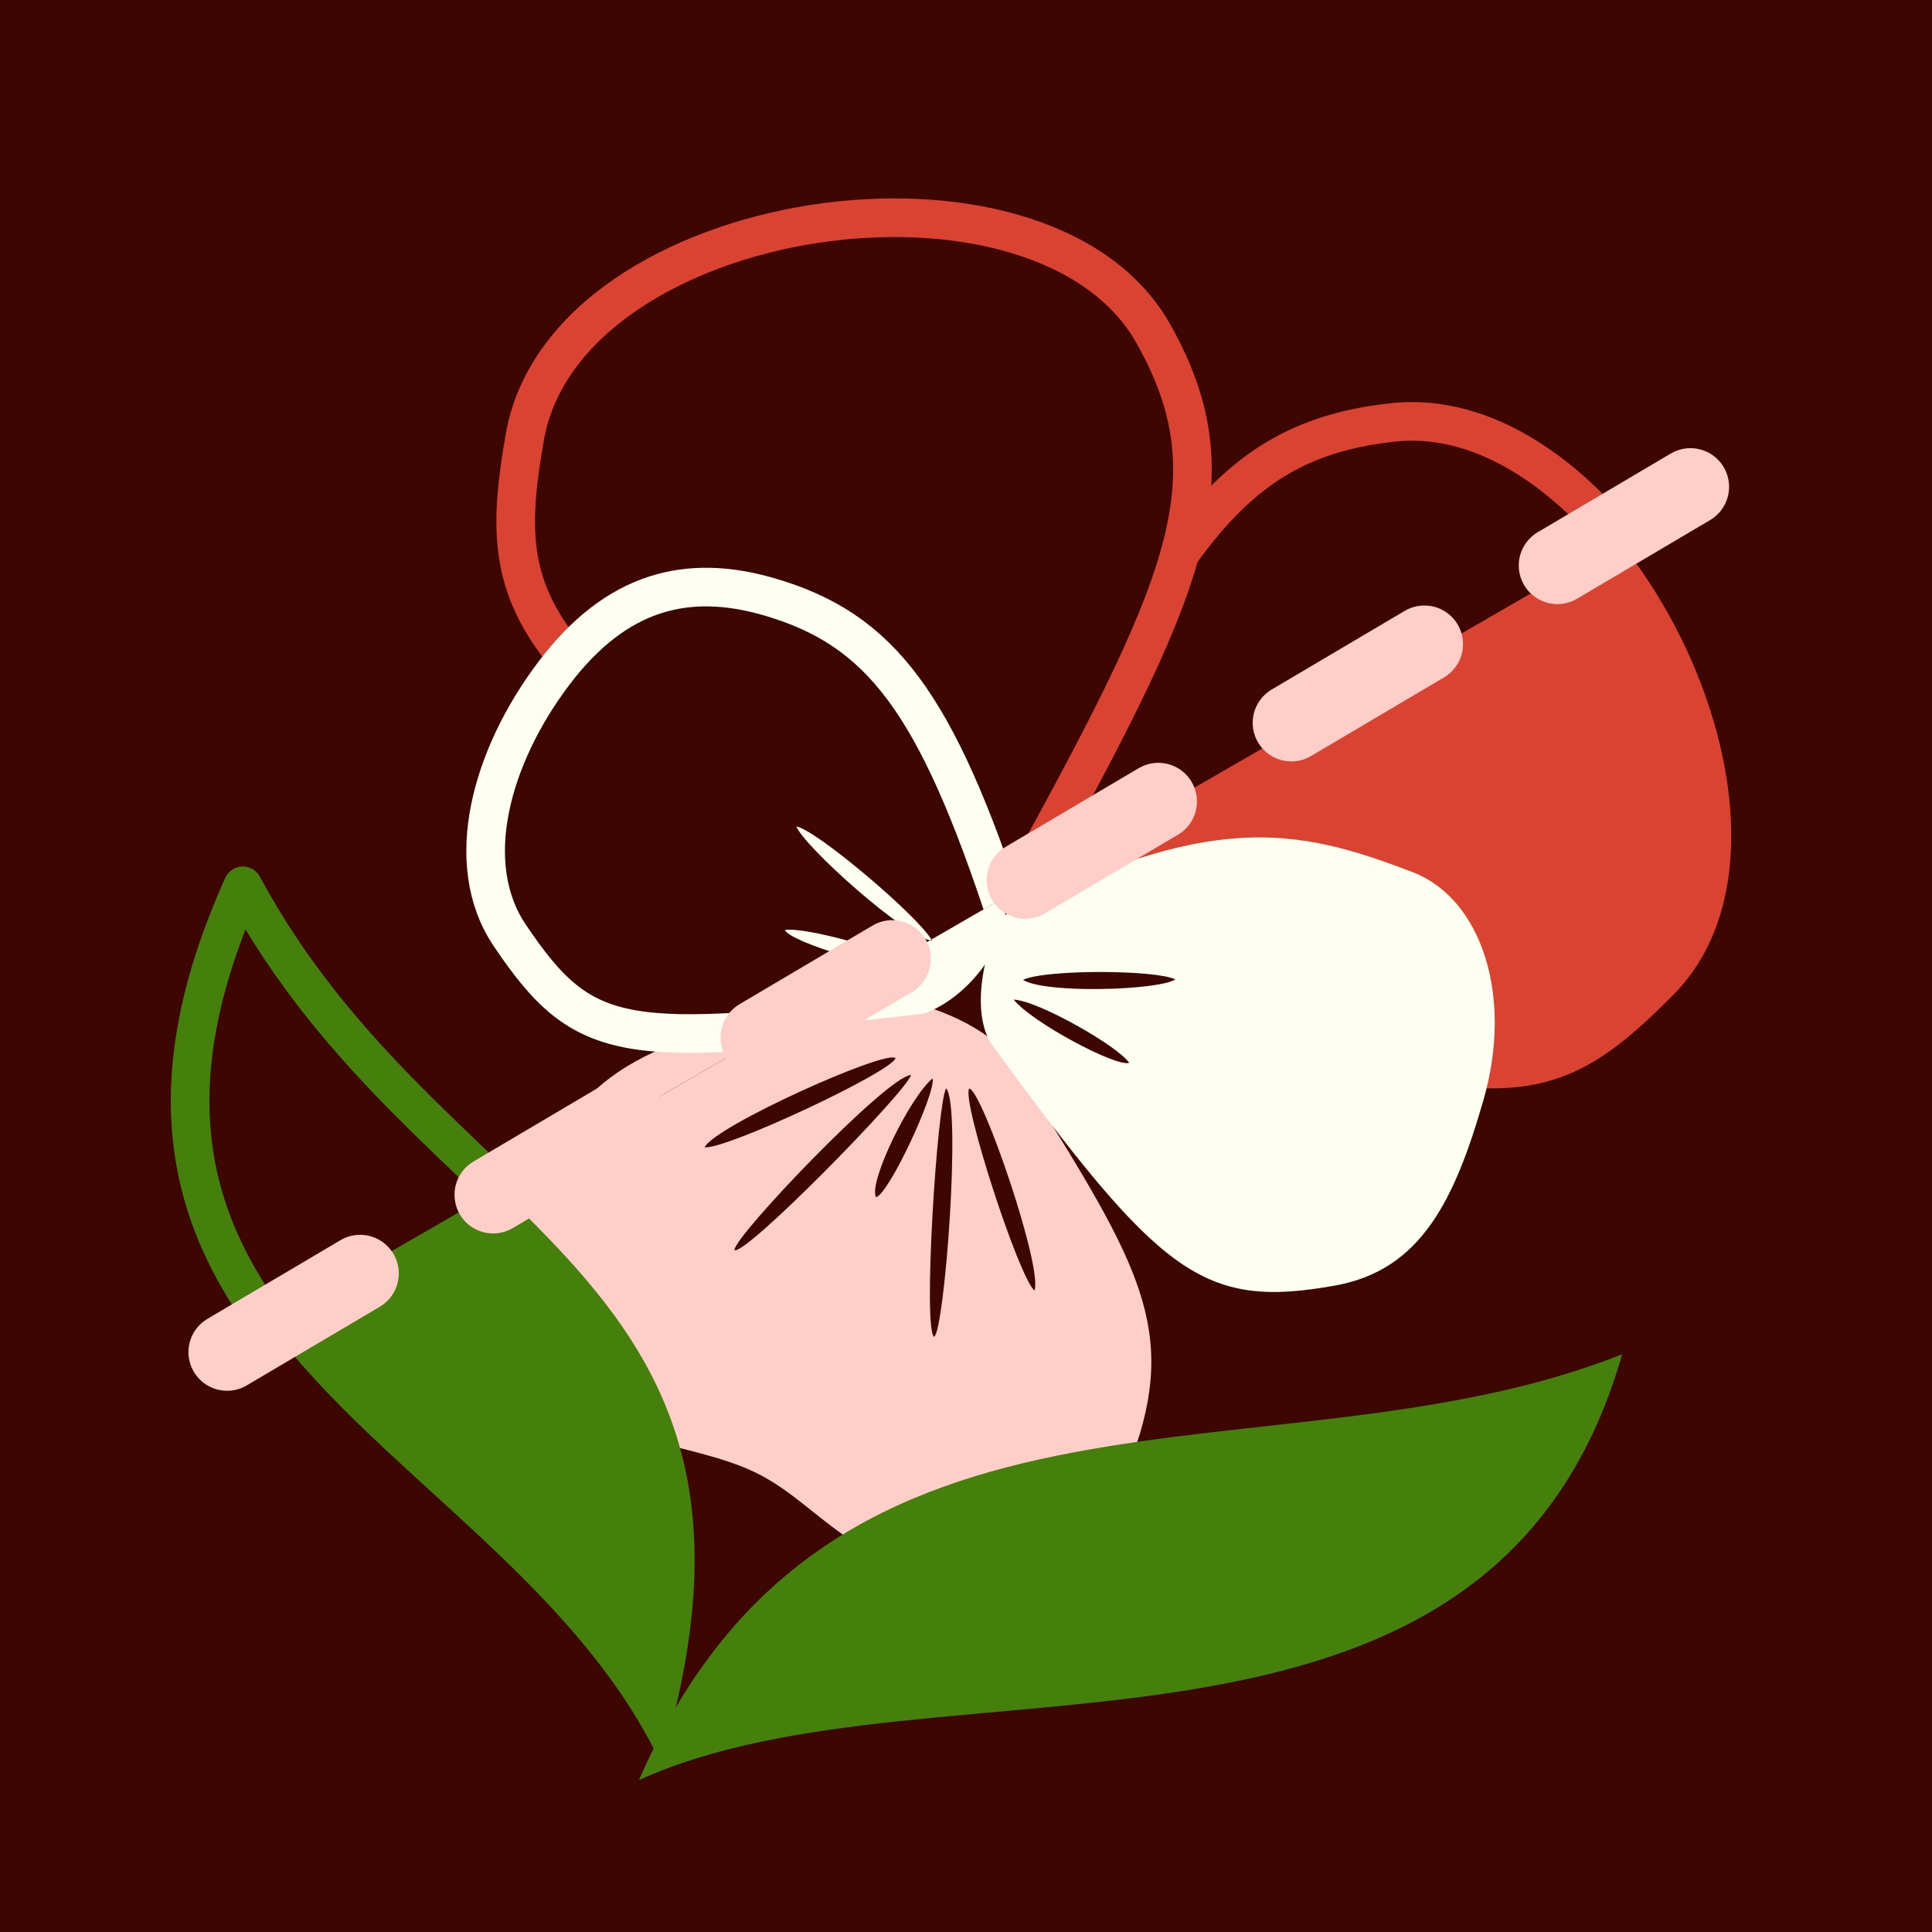
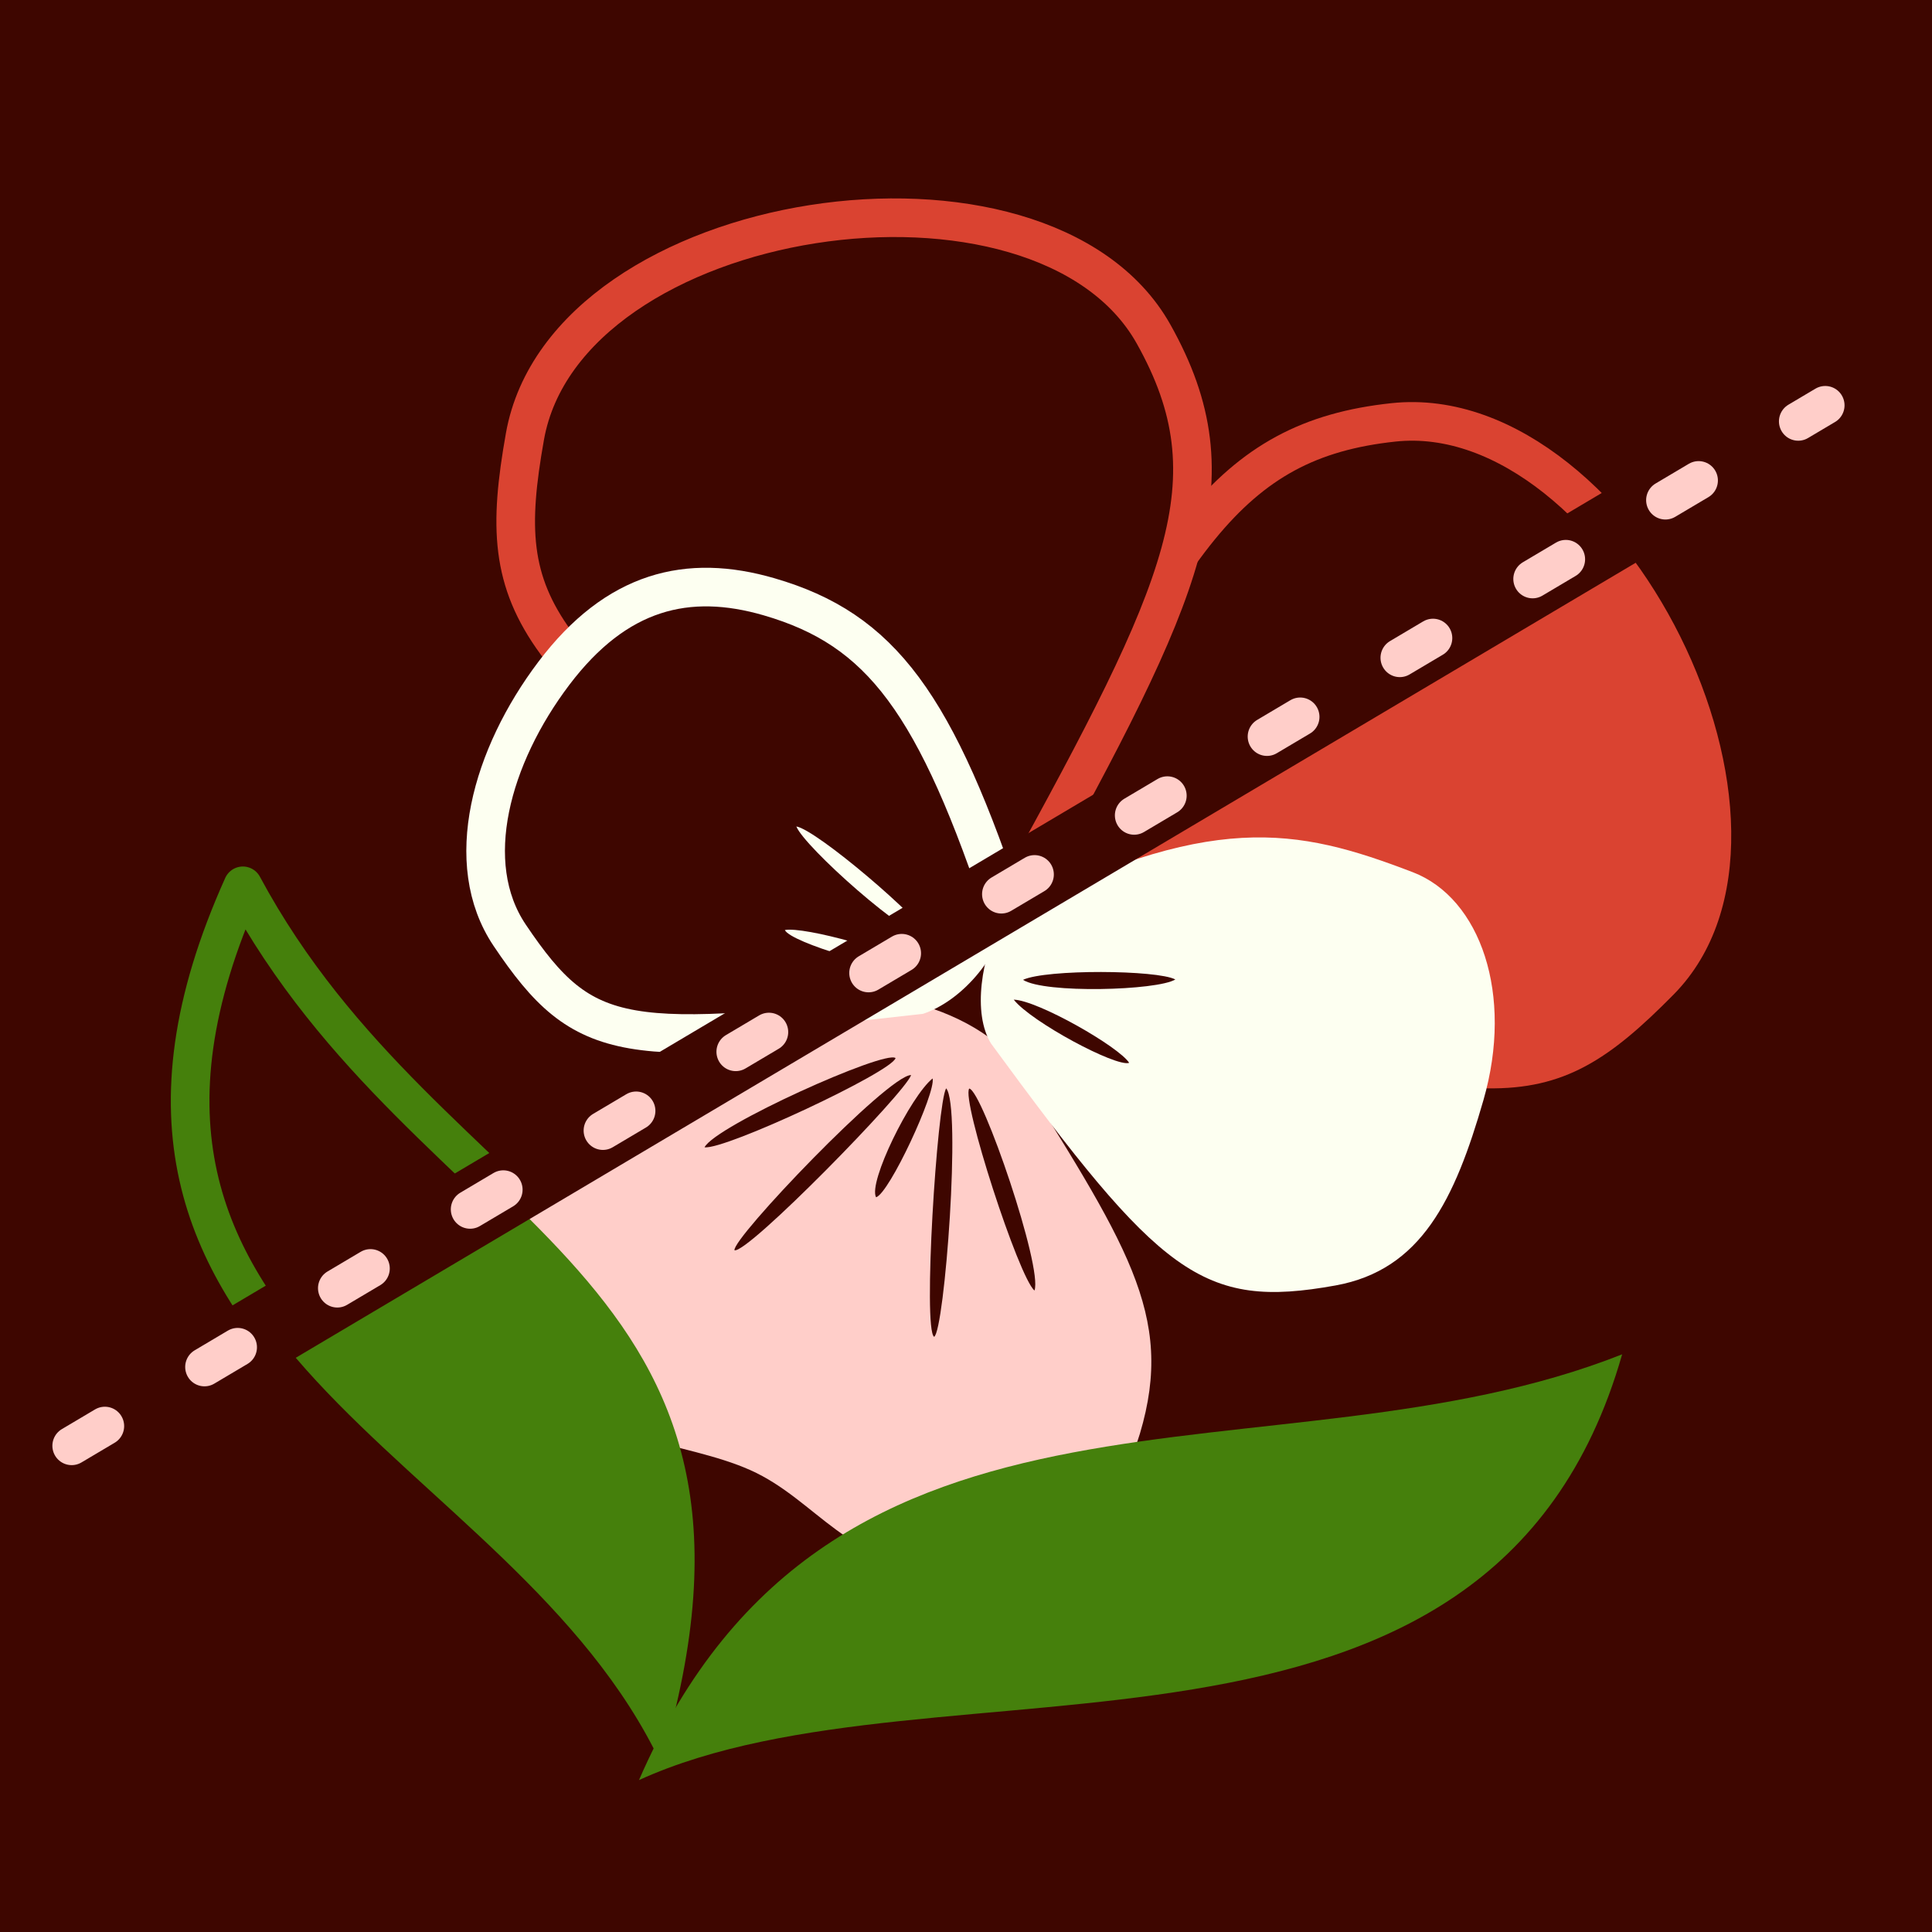
<svg xmlns="http://www.w3.org/2000/svg" id="svg8" version="1.1" viewBox="0 0 26.458 26.458" height="100" width="100">
  <defs id="defs2">
    <clipPath clipPathUnits="userSpaceOnUse" id="clipPath1216">
      <rect style="color:#000000;overflow:visible;fill:#000000;fill-opacity:1;stroke-width:0.233px;-inkscape-stroke:none;stop-color:#000000" id="rect1218" width="60.475" height="40.916" x="-144.971" y="246.959" transform="rotate(-30)" />
    </clipPath>
    <clipPath clipPathUnits="userSpaceOnUse" id="clipPath5846">
      <rect style="color:#000000;overflow:visible;fill:#000000;fill-opacity:1;stroke-width:0.233px;-inkscape-stroke:none;stop-color:#000000" id="rect5848" width="60.475" height="40.916" x="-144.971" y="206.043" transform="rotate(-30)" />
    </clipPath>
  </defs>
  <g transform="matrix(0.4999998,0,0,0.4999998,1.2230884e-5,-122.0416)" id="layer1">
    <rect y="244.083" x="-2.4613956e-07" height="52.917" width="52.917" id="rect864" style="color:#000000;clip-rule:nonzero;display:inline;overflow:visible;visibility:visible;opacity:1;isolation:auto;mix-blend-mode:normal;color-interpolation:sRGB;color-interpolation-filters:linearRGB;solid-color:#000000;solid-opacity:1;vector-effect:none;fill:#3e0600;fill-opacity:1;fill-rule:nonzero;stroke:none;stroke-width:0.794;stroke-linecap:round;stroke-linejoin:round;stroke-miterlimit:4;stroke-dasharray:none;stroke-dashoffset:0;stroke-opacity:1;paint-order:normal;color-rendering:auto;image-rendering:auto;shape-rendering:auto;text-rendering:auto;enable-background:accumulate" />
    <g transform="translate(2.400053,-2.004522)" id="g1156" clip-path="url(#clipPath5846)">
      <g id="g1114" transform="matrix(1.766398,0.7863275,-0.7863275,1.766398,196.7343,-251.1288)" style="stroke-width:0.517">
        <path id="path815-5-9" d="M 28.582,281.901 C 28.737,277.118 28.898,275.447 30.96,274.253 32.358,273.444 34.379,274.114 35.906,275.375 37.432,276.636 38.464,278.487 37.881,280.042 36.971,282.465 36.243,282.632 30.555,283.32 29.863,283.225 28.884,282.493 28.582,281.901 Z" style="color:#000000;clip-rule:nonzero;display:inline;overflow:visible;visibility:visible;opacity:1;isolation:auto;mix-blend-mode:normal;color-interpolation:sRGB;color-interpolation-filters:linearRGB;solid-color:#000000;solid-opacity:1;fill:none;fill-opacity:1;fill-rule:nonzero;stroke:#da4331;stroke-width:0.547;stroke-linecap:round;stroke-linejoin:round;stroke-miterlimit:4;stroke-dasharray:none;stroke-dashoffset:0;stroke-opacity:1;paint-order:normal;color-rendering:auto;image-rendering:auto;shape-rendering:auto;text-rendering:auto;enable-background:accumulate" />
        <path id="path815-5" d="M 28.82,282.364 C 29.221,277.597 29.255,275.918 27.345,274.493 26.05,273.527 23.965,273.958 22.302,275.034 20.64,276.109 19.401,277.829 19.8,279.44 20.422,281.953 21.126,282.202 26.696,283.546 27.395,283.531 28.452,282.917 28.82,282.364 Z" style="color:#000000;clip-rule:nonzero;display:inline;overflow:visible;visibility:visible;opacity:1;isolation:auto;mix-blend-mode:normal;color-interpolation:sRGB;color-interpolation-filters:linearRGB;solid-color:#000000;solid-opacity:1;fill:#3e0600;fill-opacity:1;fill-rule:nonzero;stroke:#da4331;stroke-width:0.547;stroke-linecap:round;stroke-linejoin:round;stroke-miterlimit:4;stroke-dasharray:none;stroke-dashoffset:0;stroke-opacity:1;paint-order:normal;color-rendering:auto;image-rendering:auto;shape-rendering:auto;text-rendering:auto;enable-background:accumulate" />
        <g id="g1039" style="stroke-width:0.517">
-           <path style="color:#000000;clip-rule:nonzero;display:inline;overflow:visible;visibility:visible;opacity:1;isolation:auto;mix-blend-mode:normal;color-interpolation:sRGB;color-interpolation-filters:linearRGB;solid-color:#000000;solid-opacity:1;vector-effect:none;fill:#ffcec9;fill-opacity:1;fill-rule:nonzero;stroke:none;stroke-width:0.411;stroke-linecap:round;stroke-linejoin:round;stroke-miterlimit:4;stroke-dasharray:none;stroke-dashoffset:0;stroke-opacity:1;paint-order:normal;color-rendering:auto;image-rendering:auto;shape-rendering:auto;text-rendering:auto;enable-background:accumulate" d="M 27.667,284.65 C 25.037,286.328 24.376,287 24.149,288.755 23.995,289.945 24.089,290.807 25.39,291.492 26.507,292.079 27.634,291.518 28.671,291.518 29.707,291.518 30.531,292.221 31.647,291.634 32.949,290.949 33.657,289.992 33.503,288.802 33.276,287.047 32.237,286.428 29.607,284.65 29.067,284.416 28.225,284.439 27.667,284.65 Z" id="path815-5-73-2-5" />
          <g id="g1030" style="stroke-width:0.517">
            <path id="path942" d="M 28.774,285.399 C 28.899,285.567 28.876,287.131 28.727,287.263 28.536,287.116 28.59,285.759 28.774,285.399 Z" style="color:#000000;clip-rule:nonzero;display:inline;overflow:visible;visibility:visible;opacity:1;isolation:auto;mix-blend-mode:normal;color-interpolation:sRGB;color-interpolation-filters:linearRGB;solid-color:#000000;solid-opacity:1;vector-effect:none;fill:#3e0600;fill-opacity:1;fill-rule:nonzero;stroke:none;stroke-width:0.411;stroke-linecap:round;stroke-linejoin:round;stroke-miterlimit:4;stroke-dasharray:none;stroke-dashoffset:0;stroke-opacity:1;paint-order:normal;color-rendering:auto;image-rendering:auto;shape-rendering:auto;text-rendering:auto;enable-background:accumulate" />
            <path id="path942-7" d="M 28.476,285.479 C 28.506,285.729 27.392,288.733 27.2,288.764 27.099,288.63 28.176,285.616 28.476,285.479 Z" style="color:#000000;clip-rule:nonzero;display:inline;overflow:visible;visibility:visible;opacity:1;isolation:auto;mix-blend-mode:normal;color-interpolation:sRGB;color-interpolation-filters:linearRGB;solid-color:#000000;solid-opacity:1;vector-effect:none;fill:#3e0600;fill-opacity:1;fill-rule:nonzero;stroke:none;stroke-width:0.411;stroke-linecap:round;stroke-linejoin:round;stroke-miterlimit:4;stroke-dasharray:none;stroke-dashoffset:0;stroke-opacity:1;paint-order:normal;color-rendering:auto;image-rendering:auto;shape-rendering:auto;text-rendering:auto;enable-background:accumulate" />
            <path id="path942-7-9" d="M 28.177,285.349 C 28.214,285.543 26.499,287.524 26.219,287.604 26.239,287.261 27.995,285.3 28.177,285.349 Z" style="color:#000000;clip-rule:nonzero;display:inline;overflow:visible;visibility:visible;opacity:1;isolation:auto;mix-blend-mode:normal;color-interpolation:sRGB;color-interpolation-filters:linearRGB;solid-color:#000000;solid-opacity:1;vector-effect:none;fill:#3e0600;fill-opacity:1;fill-rule:nonzero;stroke:none;stroke-width:0.411;stroke-linecap:round;stroke-linejoin:round;stroke-miterlimit:4;stroke-dasharray:none;stroke-dashoffset:0;stroke-opacity:1;paint-order:normal;color-rendering:auto;image-rendering:auto;shape-rendering:auto;text-rendering:auto;enable-background:accumulate" />
            <path id="path942-7-0" d="M 29.006,285.449 C 28.977,285.699 30.091,288.703 30.282,288.734 30.383,288.6 29.307,285.586 29.006,285.449 Z" style="color:#000000;clip-rule:nonzero;display:inline;overflow:visible;visibility:visible;opacity:1;isolation:auto;mix-blend-mode:normal;color-interpolation:sRGB;color-interpolation-filters:linearRGB;solid-color:#000000;solid-opacity:1;vector-effect:none;fill:#3e0600;fill-opacity:1;fill-rule:nonzero;stroke:none;stroke-width:0.411;stroke-linecap:round;stroke-linejoin:round;stroke-miterlimit:4;stroke-dasharray:none;stroke-dashoffset:0;stroke-opacity:1;paint-order:normal;color-rendering:auto;image-rendering:auto;shape-rendering:auto;text-rendering:auto;enable-background:accumulate" />
            <path id="path942-7-9-3" d="M 29.306,285.319 C 29.268,285.513 31.034,287.477 31.314,287.557 31.293,287.214 29.488,285.269 29.306,285.319 Z" style="color:#000000;clip-rule:nonzero;display:inline;overflow:visible;visibility:visible;opacity:1;isolation:auto;mix-blend-mode:normal;color-interpolation:sRGB;color-interpolation-filters:linearRGB;solid-color:#000000;solid-opacity:1;vector-effect:none;fill:#3e0600;fill-opacity:1;fill-rule:nonzero;stroke:none;stroke-width:0.411;stroke-linecap:round;stroke-linejoin:round;stroke-miterlimit:4;stroke-dasharray:none;stroke-dashoffset:0;stroke-opacity:1;paint-order:normal;color-rendering:auto;image-rendering:auto;shape-rendering:auto;text-rendering:auto;enable-background:accumulate" />
          </g>
        </g>
        <g id="g1082" style="stroke-width:0.517">
          <path style="color:#000000;clip-rule:nonzero;display:inline;overflow:visible;visibility:visible;opacity:1;isolation:auto;mix-blend-mode:normal;color-interpolation:sRGB;color-interpolation-filters:linearRGB;solid-color:#000000;solid-opacity:1;vector-effect:none;fill:#fdfff1;fill-opacity:1;fill-rule:nonzero;stroke:none;stroke-width:0.411;stroke-linecap:round;stroke-linejoin:round;stroke-miterlimit:4;stroke-dasharray:none;stroke-dashoffset:0;stroke-opacity:1;paint-order:normal;color-rendering:auto;image-rendering:auto;shape-rendering:auto;text-rendering:auto;enable-background:accumulate" d="M 28.74,282.906 C 30.834,280.329 32.031,280.058 33.799,279.964 34.827,279.91 35.812,280.966 36.027,282.504 36.23,283.961 36.2,285.063 35.181,285.757 33.592,286.839 32.854,286.629 29.331,284.612 28.913,284.33 28.705,283.55 28.74,282.906 Z" id="path815-5-73-2" />
          <g id="g1076" style="stroke-width:0.517">
            <path id="path942-5" d="M 29.37,283.912 C 29.687,283.783 31,283.915 31.228,284.065 31.084,284.198 29.723,284.099 29.37,283.912 Z" style="color:#000000;clip-rule:nonzero;display:inline;overflow:visible;visibility:visible;opacity:1;isolation:auto;mix-blend-mode:normal;color-interpolation:sRGB;color-interpolation-filters:linearRGB;solid-color:#000000;solid-opacity:1;vector-effect:none;fill:#3e0600;fill-opacity:1;fill-rule:nonzero;stroke:none;stroke-width:0.411;stroke-linecap:round;stroke-linejoin:round;stroke-miterlimit:4;stroke-dasharray:none;stroke-dashoffset:0;stroke-opacity:1;paint-order:normal;color-rendering:auto;image-rendering:auto;shape-rendering:auto;text-rendering:auto;enable-background:accumulate" />
            <path id="path942-5-9" d="M 29.376,283.602 C 29.615,283.329 31.052,282.701 31.345,282.72 31.173,282.969 29.732,283.659 29.376,283.602 Z" style="color:#000000;clip-rule:nonzero;display:inline;overflow:visible;visibility:visible;opacity:1;isolation:auto;mix-blend-mode:normal;color-interpolation:sRGB;color-interpolation-filters:linearRGB;solid-color:#000000;solid-opacity:1;vector-effect:none;fill:#3e0600;fill-opacity:1;fill-rule:nonzero;stroke:none;stroke-width:0.411;stroke-linecap:round;stroke-linejoin:round;stroke-miterlimit:4;stroke-dasharray:none;stroke-dashoffset:0;stroke-opacity:1;paint-order:normal;color-rendering:auto;image-rendering:auto;shape-rendering:auto;text-rendering:auto;enable-background:accumulate" />
          </g>
        </g>
        <g id="g1092" style="stroke-width:0.547;stroke-miterlimit:4;stroke-dasharray:none">
          <path style="color:#000000;clip-rule:nonzero;display:inline;overflow:visible;visibility:visible;opacity:1;isolation:auto;mix-blend-mode:normal;color-interpolation:sRGB;color-interpolation-filters:linearRGB;solid-color:#000000;solid-opacity:1;fill:#3e0600;fill-opacity:1;fill-rule:nonzero;stroke:#fdfff1;stroke-width:0.547;stroke-linecap:round;stroke-linejoin:round;stroke-miterlimit:4;stroke-dasharray:none;stroke-dashoffset:0;stroke-opacity:1;paint-order:normal;color-rendering:auto;image-rendering:auto;shape-rendering:auto;text-rendering:auto;enable-background:accumulate" d="M 28.804,282.891 C 26.653,280.515 25.521,279.884 23.884,280.108 22.695,280.27 21.873,280.904 21.539,282.337 21.206,283.769 21.431,285.327 22.475,285.982 24.104,287.004 24.609,286.774 28.278,284.618 28.698,284.233 28.925,283.48 28.804,282.891 Z" id="path815-5-73" />
          <g id="g1086" style="stroke-width:0.547;stroke-miterlimit:4;stroke-dasharray:none;fill:#fdfff1;fill-opacity:1">
            <path id="path942-5-3" d="M 27.941,284.071 C 27.619,283.954 26.229,284.172 26.007,284.33 26.156,284.458 27.595,284.272 27.941,284.071 Z" style="color:#000000;clip-rule:nonzero;display:inline;overflow:visible;visibility:visible;opacity:1;isolation:auto;mix-blend-mode:normal;color-interpolation:sRGB;color-interpolation-filters:linearRGB;solid-color:#000000;solid-opacity:1;fill:#fdfff1;fill-opacity:1;fill-rule:nonzero;stroke:none;stroke-width:0.547;stroke-linecap:round;stroke-linejoin:round;stroke-miterlimit:4;stroke-dasharray:none;stroke-dashoffset:0;stroke-opacity:1;paint-order:normal;color-rendering:auto;image-rendering:auto;shape-rendering:auto;text-rendering:auto;enable-background:accumulate" />
            <path id="path942-5-9-6" d="M 27.972,283.619 C 27.687,283.393 25.843,282.851 25.559,282.923 25.773,283.137 27.632,283.739 27.972,283.619 Z" style="color:#000000;clip-rule:nonzero;display:inline;overflow:visible;visibility:visible;opacity:1;isolation:auto;mix-blend-mode:normal;color-interpolation:sRGB;color-interpolation-filters:linearRGB;solid-color:#000000;solid-opacity:1;fill:#fdfff1;fill-opacity:1;fill-rule:nonzero;stroke:none;stroke-width:0.547;stroke-linecap:round;stroke-linejoin:round;stroke-miterlimit:4;stroke-dasharray:none;stroke-dashoffset:0;stroke-opacity:1;paint-order:normal;color-rendering:auto;image-rendering:auto;shape-rendering:auto;text-rendering:auto;enable-background:accumulate" />
          </g>
        </g>
      </g>
      <path style="color:#000000;clip-rule:nonzero;display:inline;overflow:visible;visibility:visible;opacity:1;isolation:auto;mix-blend-mode:normal;color-interpolation:sRGB;color-interpolation-filters:linearRGB;solid-color:#000000;solid-opacity:1;vector-effect:none;fill:#45800c;fill-opacity:1;fill-rule:nonzero;stroke:none;stroke-width:0.794;stroke-linecap:round;stroke-linejoin:round;stroke-miterlimit:4;stroke-dasharray:none;stroke-dashoffset:0;stroke-opacity:1;paint-order:normal;color-rendering:auto;image-rendering:auto;shape-rendering:auto;text-rendering:auto;enable-background:accumulate" d="M 15.101,294.843 C 20.381,282.701 32.518,286.949 42.029,283.182 38.418,295.826 23.274,291.116 15.101,294.843 Z" id="path1116" />
      <path style="color:#000000;clip-rule:nonzero;display:inline;overflow:visible;visibility:visible;opacity:1;isolation:auto;mix-blend-mode:normal;color-interpolation:sRGB;color-interpolation-filters:linearRGB;solid-color:#000000;solid-opacity:1;fill:none;fill-opacity:0.4;fill-rule:nonzero;stroke:#45800c;stroke-width:1.058;stroke-linecap:round;stroke-linejoin:round;stroke-miterlimit:4;stroke-dasharray:none;stroke-dashoffset:0;stroke-opacity:1;paint-order:normal;color-rendering:auto;image-rendering:auto;shape-rendering:auto;text-rendering:auto;enable-background:accumulate" d="M 15.701,294.377 C 19.76,280.807 9.43,279.99 4.252,270.35 -1.518,283.178 11.589,285.691 15.701,294.377 Z" id="path1116-4" />
    </g>
    <g transform="translate(2.400053,-2.004522)" id="g1156-9" clip-path="url(#clipPath1216)">
      <g id="g1114-5" transform="matrix(1.766398,0.7863275,-0.7863275,1.766398,196.7343,-251.1288)" style="stroke-width:0.517">
        <path id="path815-5-9-4" d="M 28.582,281.901 C 28.737,277.118 28.898,275.447 30.96,274.253 32.358,273.444 34.379,274.114 35.906,275.375 37.432,276.636 38.464,278.487 37.881,280.042 36.971,282.465 36.243,282.632 30.555,283.32 29.863,283.225 28.884,282.493 28.582,281.901 Z" style="color:#000000;clip-rule:nonzero;display:inline;overflow:visible;visibility:visible;opacity:1;isolation:auto;mix-blend-mode:normal;color-interpolation:sRGB;color-interpolation-filters:linearRGB;solid-color:#000000;solid-opacity:1;vector-effect:none;fill:#da4331;fill-opacity:1;fill-rule:nonzero;stroke:none;stroke-width:0.411;stroke-linecap:round;stroke-linejoin:round;stroke-miterlimit:4;stroke-dasharray:none;stroke-dashoffset:0;stroke-opacity:1;paint-order:normal;color-rendering:auto;image-rendering:auto;shape-rendering:auto;text-rendering:auto;enable-background:accumulate" />
        <path id="path815-5-8" d="M 28.82,282.364 C 29.221,277.597 29.255,275.918 27.345,274.493 26.05,273.527 23.965,273.958 22.302,275.034 20.64,276.109 19.401,277.829 19.8,279.44 20.422,281.953 21.126,282.202 26.696,283.546 27.395,283.531 28.452,282.917 28.82,282.364 Z" style="color:#000000;clip-rule:nonzero;display:inline;overflow:visible;visibility:visible;opacity:1;isolation:auto;mix-blend-mode:normal;color-interpolation:sRGB;color-interpolation-filters:linearRGB;solid-color:#000000;solid-opacity:1;vector-effect:none;fill:#da4331;fill-opacity:1;fill-rule:nonzero;stroke:none;stroke-width:0.411;stroke-linecap:round;stroke-linejoin:round;stroke-miterlimit:4;stroke-dasharray:none;stroke-dashoffset:0;stroke-opacity:1;paint-order:normal;color-rendering:auto;image-rendering:auto;shape-rendering:auto;text-rendering:auto;enable-background:accumulate" />
        <g id="g1039-6" style="stroke-width:0.517">
          <path style="color:#000000;clip-rule:nonzero;display:inline;overflow:visible;visibility:visible;opacity:1;isolation:auto;mix-blend-mode:normal;color-interpolation:sRGB;color-interpolation-filters:linearRGB;solid-color:#000000;solid-opacity:1;vector-effect:none;fill:#ffcec9;fill-opacity:1;fill-rule:nonzero;stroke:none;stroke-width:0.411;stroke-linecap:round;stroke-linejoin:round;stroke-miterlimit:4;stroke-dasharray:none;stroke-dashoffset:0;stroke-opacity:1;paint-order:normal;color-rendering:auto;image-rendering:auto;shape-rendering:auto;text-rendering:auto;enable-background:accumulate" d="M 27.667,284.65 C 25.037,286.328 24.376,287 24.149,288.755 23.995,289.945 24.089,290.807 25.39,291.492 26.507,292.079 27.634,291.518 28.671,291.518 29.707,291.518 30.531,292.221 31.647,291.634 32.949,290.949 33.657,289.992 33.503,288.802 33.276,287.047 32.237,286.428 29.607,284.65 29.067,284.416 28.225,284.439 27.667,284.65 Z" id="path815-5-73-2-5-9" />
          <g id="g1030-3" style="stroke-width:0.517">
            <path id="path942-53" d="M 28.774,285.399 C 28.899,285.567 28.876,287.131 28.727,287.263 28.536,287.116 28.59,285.759 28.774,285.399 Z" style="color:#000000;clip-rule:nonzero;display:inline;overflow:visible;visibility:visible;opacity:1;isolation:auto;mix-blend-mode:normal;color-interpolation:sRGB;color-interpolation-filters:linearRGB;solid-color:#000000;solid-opacity:1;vector-effect:none;fill:#3e0600;fill-opacity:1;fill-rule:nonzero;stroke:none;stroke-width:0.411;stroke-linecap:round;stroke-linejoin:round;stroke-miterlimit:4;stroke-dasharray:none;stroke-dashoffset:0;stroke-opacity:1;paint-order:normal;color-rendering:auto;image-rendering:auto;shape-rendering:auto;text-rendering:auto;enable-background:accumulate" />
            <path id="path942-7-1" d="M 28.476,285.479 C 28.506,285.729 27.392,288.733 27.2,288.764 27.099,288.63 28.176,285.616 28.476,285.479 Z" style="color:#000000;clip-rule:nonzero;display:inline;overflow:visible;visibility:visible;opacity:1;isolation:auto;mix-blend-mode:normal;color-interpolation:sRGB;color-interpolation-filters:linearRGB;solid-color:#000000;solid-opacity:1;vector-effect:none;fill:#3e0600;fill-opacity:1;fill-rule:nonzero;stroke:none;stroke-width:0.411;stroke-linecap:round;stroke-linejoin:round;stroke-miterlimit:4;stroke-dasharray:none;stroke-dashoffset:0;stroke-opacity:1;paint-order:normal;color-rendering:auto;image-rendering:auto;shape-rendering:auto;text-rendering:auto;enable-background:accumulate" />
            <path id="path942-7-9-6" d="M 28.177,285.349 C 28.214,285.543 26.499,287.524 26.219,287.604 26.239,287.261 27.995,285.3 28.177,285.349 Z" style="color:#000000;clip-rule:nonzero;display:inline;overflow:visible;visibility:visible;opacity:1;isolation:auto;mix-blend-mode:normal;color-interpolation:sRGB;color-interpolation-filters:linearRGB;solid-color:#000000;solid-opacity:1;vector-effect:none;fill:#3e0600;fill-opacity:1;fill-rule:nonzero;stroke:none;stroke-width:0.411;stroke-linecap:round;stroke-linejoin:round;stroke-miterlimit:4;stroke-dasharray:none;stroke-dashoffset:0;stroke-opacity:1;paint-order:normal;color-rendering:auto;image-rendering:auto;shape-rendering:auto;text-rendering:auto;enable-background:accumulate" />
            <path id="path942-7-0-5" d="M 29.006,285.449 C 28.977,285.699 30.091,288.703 30.282,288.734 30.383,288.6 29.307,285.586 29.006,285.449 Z" style="color:#000000;clip-rule:nonzero;display:inline;overflow:visible;visibility:visible;opacity:1;isolation:auto;mix-blend-mode:normal;color-interpolation:sRGB;color-interpolation-filters:linearRGB;solid-color:#000000;solid-opacity:1;vector-effect:none;fill:#3e0600;fill-opacity:1;fill-rule:nonzero;stroke:none;stroke-width:0.411;stroke-linecap:round;stroke-linejoin:round;stroke-miterlimit:4;stroke-dasharray:none;stroke-dashoffset:0;stroke-opacity:1;paint-order:normal;color-rendering:auto;image-rendering:auto;shape-rendering:auto;text-rendering:auto;enable-background:accumulate" />
            <path id="path942-7-9-3-9" d="M 29.306,285.319 C 29.268,285.513 31.034,287.477 31.314,287.557 31.293,287.214 29.488,285.269 29.306,285.319 Z" style="color:#000000;clip-rule:nonzero;display:inline;overflow:visible;visibility:visible;opacity:1;isolation:auto;mix-blend-mode:normal;color-interpolation:sRGB;color-interpolation-filters:linearRGB;solid-color:#000000;solid-opacity:1;vector-effect:none;fill:#3e0600;fill-opacity:1;fill-rule:nonzero;stroke:none;stroke-width:0.411;stroke-linecap:round;stroke-linejoin:round;stroke-miterlimit:4;stroke-dasharray:none;stroke-dashoffset:0;stroke-opacity:1;paint-order:normal;color-rendering:auto;image-rendering:auto;shape-rendering:auto;text-rendering:auto;enable-background:accumulate" />
          </g>
        </g>
        <g id="g1082-6" style="stroke-width:0.517">
          <path style="color:#000000;clip-rule:nonzero;display:inline;overflow:visible;visibility:visible;opacity:1;isolation:auto;mix-blend-mode:normal;color-interpolation:sRGB;color-interpolation-filters:linearRGB;solid-color:#000000;solid-opacity:1;vector-effect:none;fill:#fdfff1;fill-opacity:1;fill-rule:nonzero;stroke:none;stroke-width:0.411;stroke-linecap:round;stroke-linejoin:round;stroke-miterlimit:4;stroke-dasharray:none;stroke-dashoffset:0;stroke-opacity:1;paint-order:normal;color-rendering:auto;image-rendering:auto;shape-rendering:auto;text-rendering:auto;enable-background:accumulate" d="M 28.74,282.906 C 30.834,280.329 32.031,280.058 33.799,279.964 34.827,279.91 35.812,280.966 36.027,282.504 36.23,283.961 36.2,285.063 35.181,285.757 33.592,286.839 32.854,286.629 29.331,284.612 28.913,284.33 28.705,283.55 28.74,282.906 Z" id="path815-5-73-2-50" />
          <g id="g1076-6" style="stroke-width:0.517">
            <path id="path942-5-2" d="M 29.37,283.912 C 29.687,283.783 31,283.915 31.228,284.065 31.084,284.198 29.723,284.099 29.37,283.912 Z" style="color:#000000;clip-rule:nonzero;display:inline;overflow:visible;visibility:visible;opacity:1;isolation:auto;mix-blend-mode:normal;color-interpolation:sRGB;color-interpolation-filters:linearRGB;solid-color:#000000;solid-opacity:1;vector-effect:none;fill:#3e0600;fill-opacity:1;fill-rule:nonzero;stroke:none;stroke-width:0.411;stroke-linecap:round;stroke-linejoin:round;stroke-miterlimit:4;stroke-dasharray:none;stroke-dashoffset:0;stroke-opacity:1;paint-order:normal;color-rendering:auto;image-rendering:auto;shape-rendering:auto;text-rendering:auto;enable-background:accumulate" />
            <path id="path942-5-9-0" d="M 29.376,283.602 C 29.615,283.329 31.052,282.701 31.345,282.72 31.173,282.969 29.732,283.659 29.376,283.602 Z" style="color:#000000;clip-rule:nonzero;display:inline;overflow:visible;visibility:visible;opacity:1;isolation:auto;mix-blend-mode:normal;color-interpolation:sRGB;color-interpolation-filters:linearRGB;solid-color:#000000;solid-opacity:1;vector-effect:none;fill:#3e0600;fill-opacity:1;fill-rule:nonzero;stroke:none;stroke-width:0.411;stroke-linecap:round;stroke-linejoin:round;stroke-miterlimit:4;stroke-dasharray:none;stroke-dashoffset:0;stroke-opacity:1;paint-order:normal;color-rendering:auto;image-rendering:auto;shape-rendering:auto;text-rendering:auto;enable-background:accumulate" />
          </g>
        </g>
        <g id="g1092-7" style="stroke-width:0.517">
          <path style="color:#000000;clip-rule:nonzero;display:inline;overflow:visible;visibility:visible;opacity:1;isolation:auto;mix-blend-mode:normal;color-interpolation:sRGB;color-interpolation-filters:linearRGB;solid-color:#000000;solid-opacity:1;vector-effect:none;fill:#fdfff1;fill-opacity:1;fill-rule:nonzero;stroke:none;stroke-width:0.411;stroke-linecap:round;stroke-linejoin:round;stroke-miterlimit:4;stroke-dasharray:none;stroke-dashoffset:0;stroke-opacity:1;paint-order:normal;color-rendering:auto;image-rendering:auto;shape-rendering:auto;text-rendering:auto;enable-background:accumulate" d="M 28.804,282.891 C 26.653,280.515 25.521,279.884 23.884,280.108 22.695,280.27 21.873,280.904 21.539,282.337 21.206,283.769 21.431,285.327 22.475,285.982 24.104,287.004 24.609,286.774 28.278,284.618 28.698,284.233 28.925,283.48 28.804,282.891 Z" id="path815-5-73-27" />
          <g id="g1086-5" style="stroke-width:0.517">
            <path id="path942-5-3-1" d="M 27.941,284.071 C 27.619,283.954 26.229,284.172 26.007,284.33 26.156,284.458 27.595,284.272 27.941,284.071 Z" style="color:#000000;clip-rule:nonzero;display:inline;overflow:visible;visibility:visible;opacity:1;isolation:auto;mix-blend-mode:normal;color-interpolation:sRGB;color-interpolation-filters:linearRGB;solid-color:#000000;solid-opacity:1;vector-effect:none;fill:#3e0600;fill-opacity:1;fill-rule:nonzero;stroke:none;stroke-width:0.411;stroke-linecap:round;stroke-linejoin:round;stroke-miterlimit:4;stroke-dasharray:none;stroke-dashoffset:0;stroke-opacity:1;paint-order:normal;color-rendering:auto;image-rendering:auto;shape-rendering:auto;text-rendering:auto;enable-background:accumulate" />
            <path id="path942-5-9-6-4" d="M 27.972,283.619 C 27.687,283.393 25.843,282.851 25.559,282.923 25.773,283.137 27.632,283.739 27.972,283.619 Z" style="color:#000000;clip-rule:nonzero;display:inline;overflow:visible;visibility:visible;opacity:1;isolation:auto;mix-blend-mode:normal;color-interpolation:sRGB;color-interpolation-filters:linearRGB;solid-color:#000000;solid-opacity:1;vector-effect:none;fill:#3e0600;fill-opacity:1;fill-rule:nonzero;stroke:none;stroke-width:0.411;stroke-linecap:round;stroke-linejoin:round;stroke-miterlimit:4;stroke-dasharray:none;stroke-dashoffset:0;stroke-opacity:1;paint-order:normal;color-rendering:auto;image-rendering:auto;shape-rendering:auto;text-rendering:auto;enable-background:accumulate" />
          </g>
        </g>
      </g>
      <path style="color:#000000;clip-rule:nonzero;display:inline;overflow:visible;visibility:visible;opacity:1;isolation:auto;mix-blend-mode:normal;color-interpolation:sRGB;color-interpolation-filters:linearRGB;solid-color:#000000;solid-opacity:1;vector-effect:none;fill:#45800c;fill-opacity:1;fill-rule:nonzero;stroke:none;stroke-width:0.794;stroke-linecap:round;stroke-linejoin:round;stroke-miterlimit:4;stroke-dasharray:none;stroke-dashoffset:0;stroke-opacity:1;paint-order:normal;color-rendering:auto;image-rendering:auto;shape-rendering:auto;text-rendering:auto;enable-background:accumulate" d="M 15.101,294.843 C 20.381,282.701 32.518,286.949 42.029,283.182 38.418,295.826 23.274,291.116 15.101,294.843 Z" id="path1116-44" />
      <path style="color:#000000;clip-rule:nonzero;display:inline;overflow:visible;visibility:visible;opacity:1;isolation:auto;mix-blend-mode:normal;color-interpolation:sRGB;color-interpolation-filters:linearRGB;solid-color:#000000;solid-opacity:1;vector-effect:none;fill:#45800c;fill-opacity:1;fill-rule:nonzero;stroke:none;stroke-width:0.794;stroke-linecap:round;stroke-linejoin:round;stroke-miterlimit:4;stroke-dasharray:none;stroke-dashoffset:0;stroke-opacity:1;paint-order:normal;color-rendering:auto;image-rendering:auto;shape-rendering:auto;text-rendering:auto;enable-background:accumulate" d="M 15.701,294.377 C 19.76,280.807 9.43,279.99 4.252,270.35 -1.518,283.178 11.589,285.691 15.701,294.377 Z" id="path1116-4-2" />
    </g>
-     <path id="divider" d="M 4.216,282.302 47.466,256.727" style="color:#000000;overflow:visible;fill:none;fill-opacity:1;stroke:#ffcec9;stroke-width:2.117;stroke-linecap:round;stroke-linejoin:round;stroke-miterlimit:4;stroke-dasharray:4.233, 4.233;stroke-dashoffset:6.138;stroke-opacity:1" />
+     <g id="g1409" transform="matrix(1.11682,0,0,1.120588,-3.018748,-32.50015)" style="stroke-width:0.894">
+       <path id="divider-4" d="M 4.216,282.302 17.562,274.41 47.466,256.727" style="color:#000000;overflow:visible;fill:none;fill-opacity:1;stroke:#3e0600;stroke-width:1.892;stroke-linecap:round;stroke-linejoin:round;stroke-miterlimit:4;stroke-dasharray:none;stroke-dashoffset:6.138;stroke-opacity:1" />
+       <path id="divider" d="M 4.216,282.302 47.466,256.727" style="color:#000000;overflow:visible;fill:none;fill-opacity:1;stroke:#ffcec9;stroke-width:0.946;stroke-linecap:round;stroke-linejoin:round;stroke-miterlimit:4;stroke-dasharray:0.946, 2.838;stroke-dashoffset:3.5;stroke-opacity:1" />
+     </g>
  </g>
</svg>
